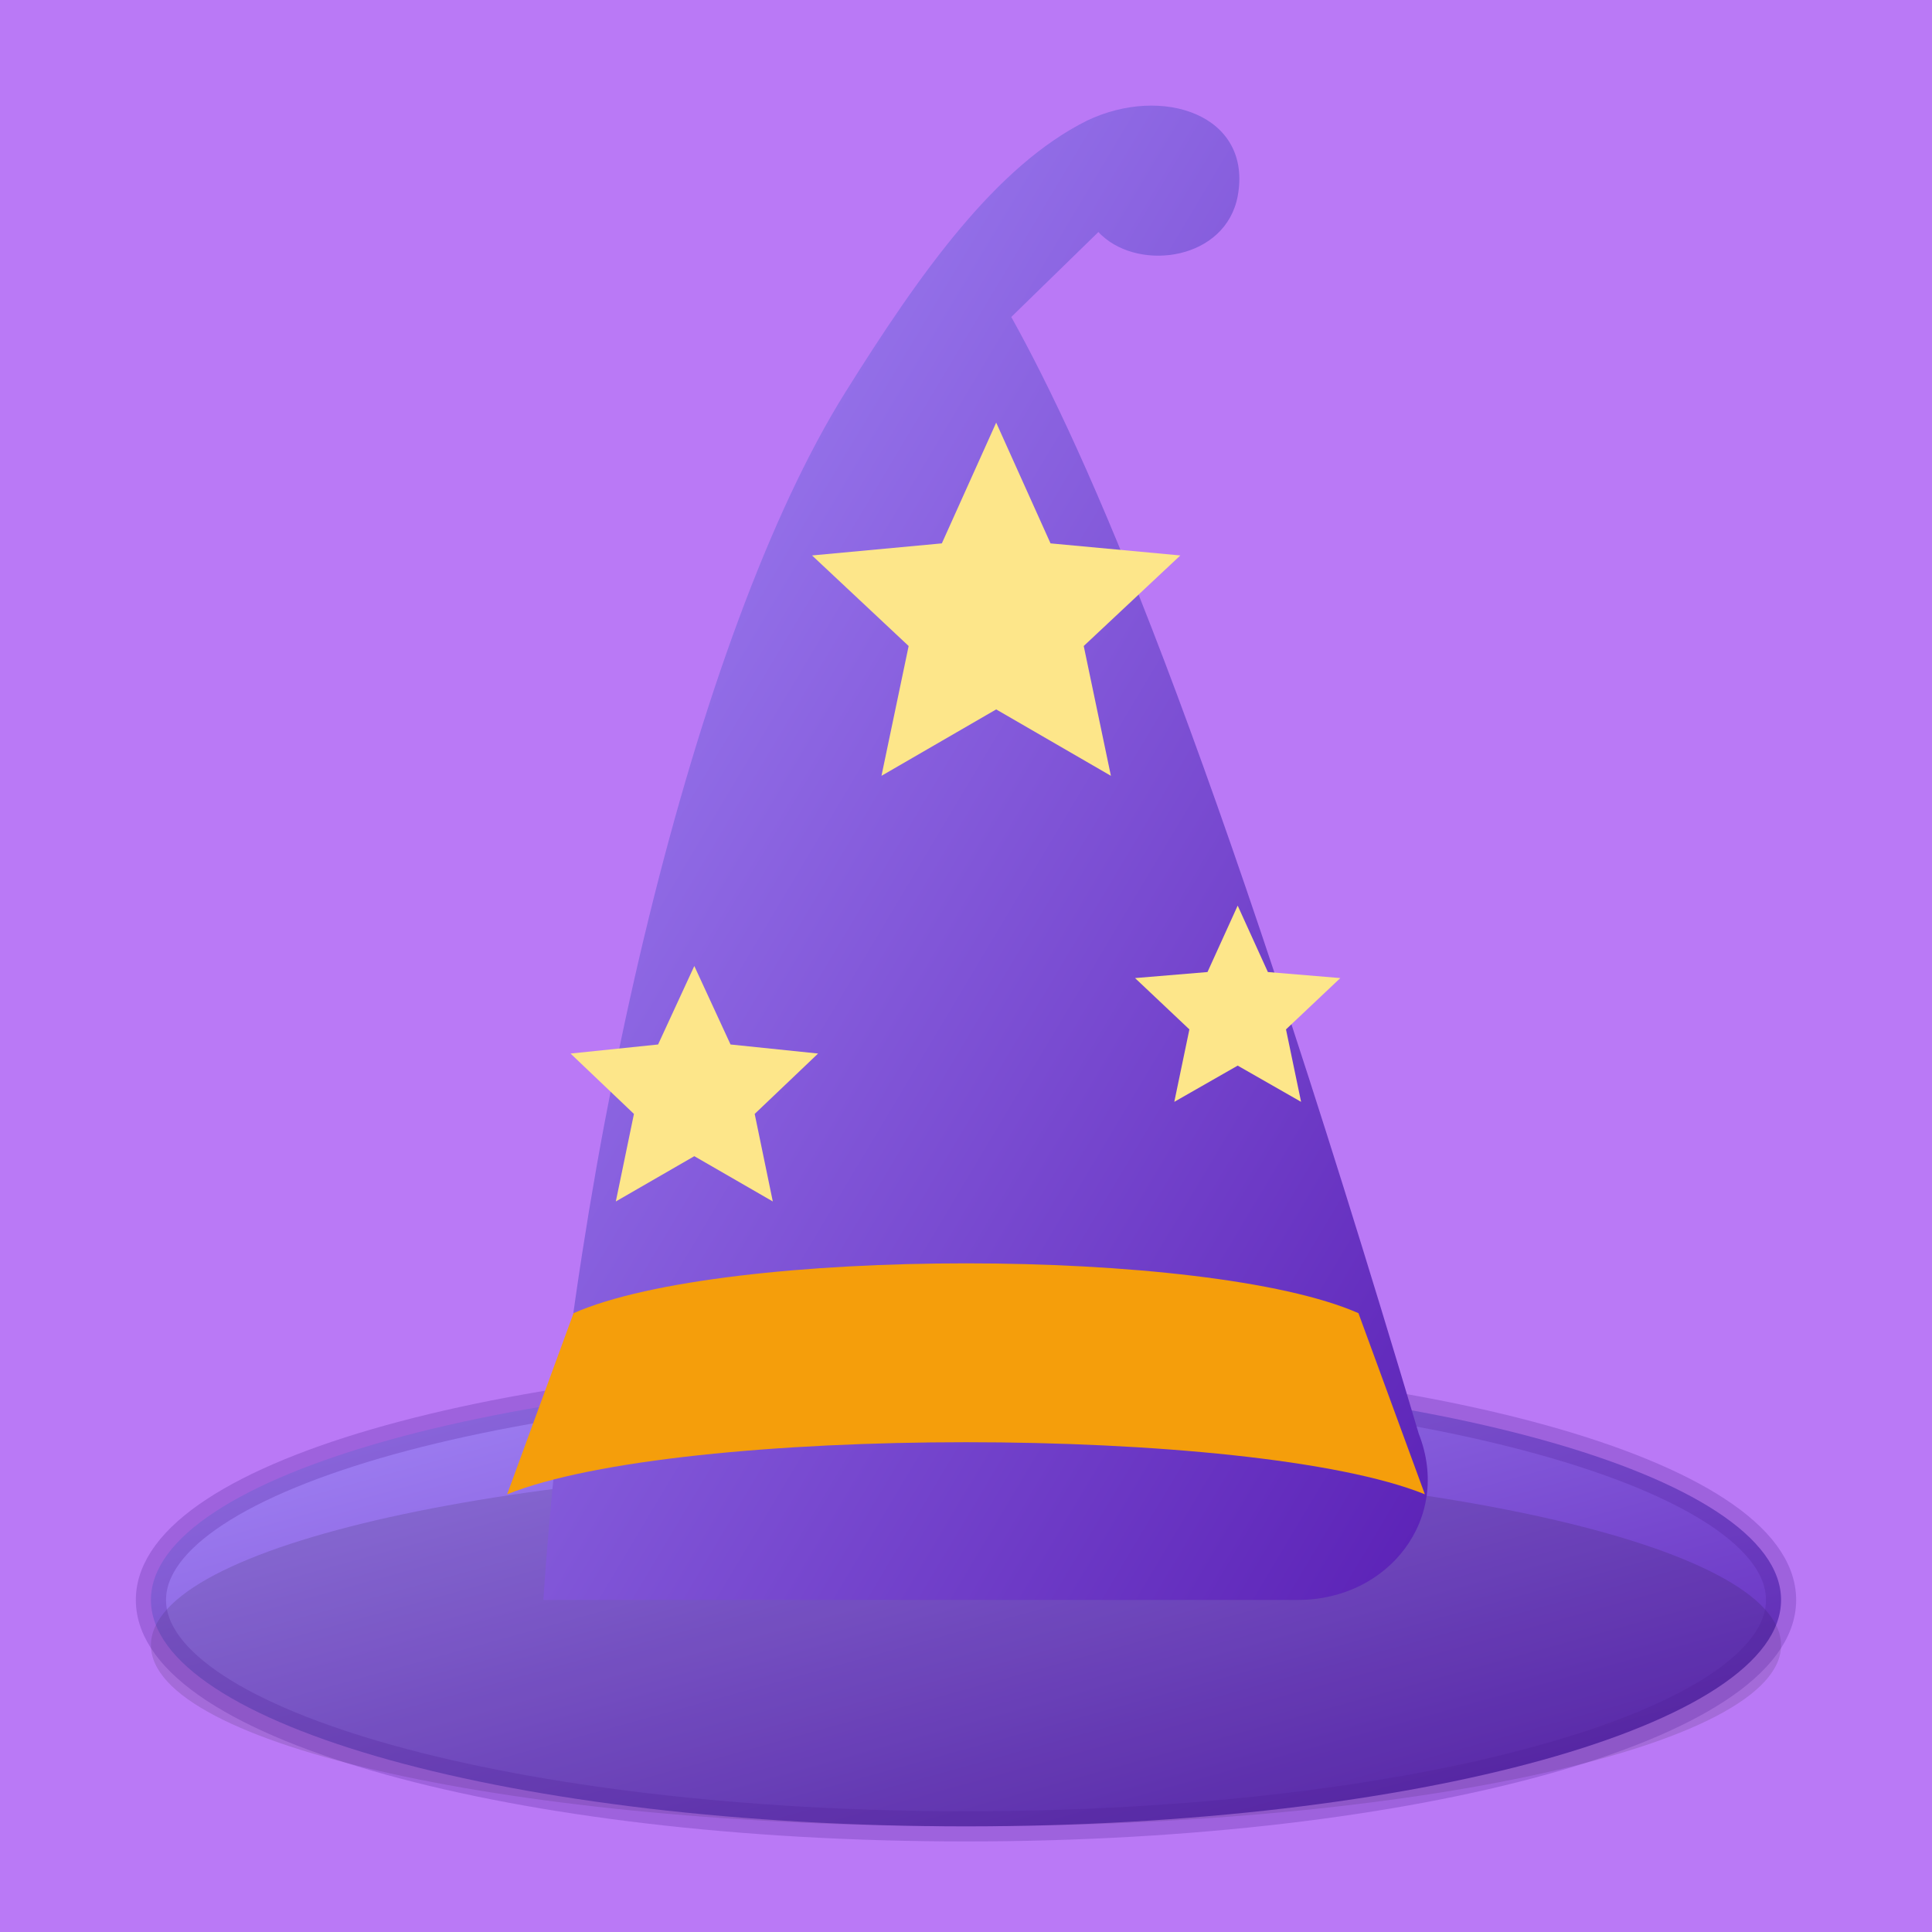
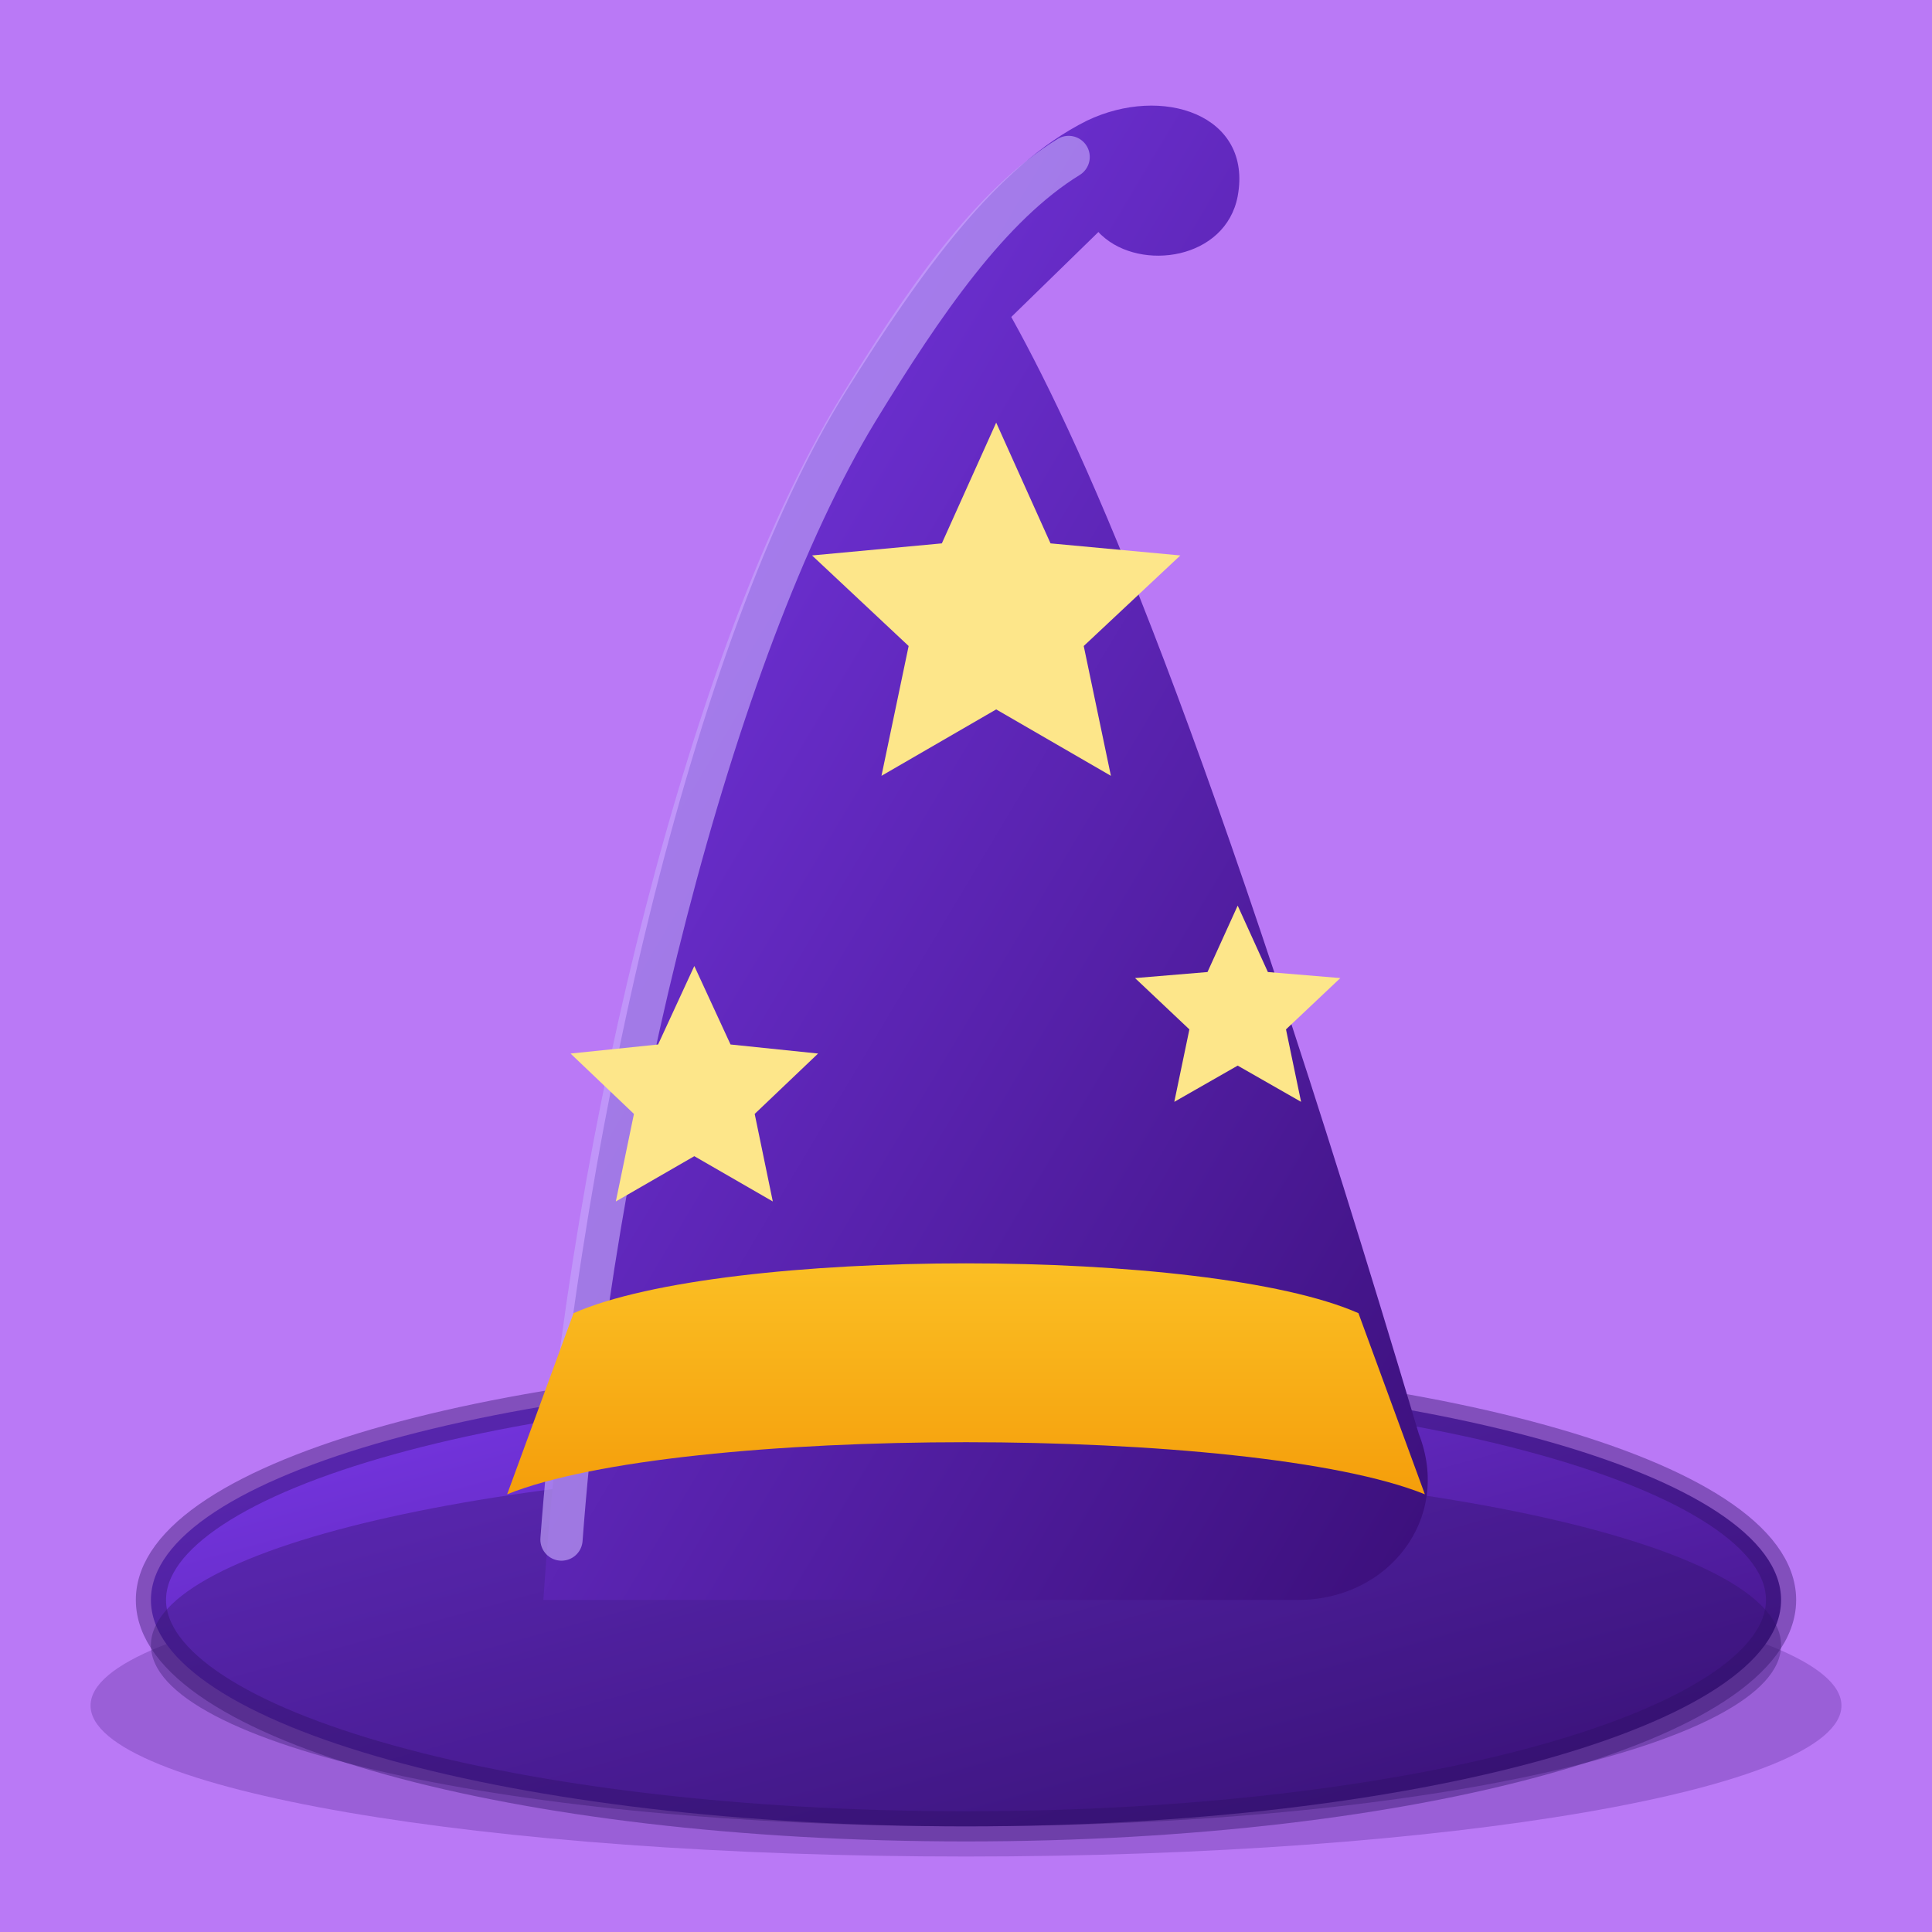
<svg xmlns="http://www.w3.org/2000/svg" viewBox="0 0 64 64">
  <defs>
    <linearGradient id="hatGradient" x1="0%" y1="0%" x2="100%" y2="100%">
-       <stop offset="0%" stop-color="#a78bfa" />
-       <stop offset="100%" stop-color="#5b21b6" />
+       <stop offset="0%" stop-color="#7c3aed" />
+       <stop offset="100%" stop-color="#3b0f7a" />
+     </linearGradient>
+     <linearGradient id="bandGradient" x1="0%" y1="0%" x2="0%" y2="100%">
+       <stop offset="0%" stop-color="#fbbf24" />
+       <stop offset="100%" stop-color="#f59e0b" />
    </linearGradient>
  </defs>
  <rect width="64" height="64" fill="#BA79F6" />
+   <ellipse cx="32" cy="56.5" rx="29" ry="5" fill="#3b0f7a" opacity="0.25" />
  <ellipse cx="32" cy="53" rx="27" ry="7.5" fill="url(#hatGradient)" />
-   <ellipse cx="32" cy="54.5" rx="27" ry="6" fill="#000000" opacity="0.12" />
-   <ellipse cx="32" cy="53" rx="27" ry="7.5" fill="none" stroke="#4c1d95" stroke-opacity="0.25" stroke-width="1" />
+   <ellipse cx="32" cy="54.5" rx="27" ry="6" fill="#2e1065" opacity="0.35" />
+   <ellipse cx="32" cy="53" rx="27" ry="7.5" fill="none" stroke="#2e1065" stroke-opacity="0.4" stroke-width="1" />
  <path d="M18 53            C 19 38 23 21 28 13            C 30.5 9 33 5.5 36 4            C 38.5 2.8 41.5 3.8 41 6.5            C 40.6 8.6 37.8 9 36.5 7.8            C 35.8 7.2 36.6 6.3 37.5 6.6            L 33.5 10.5            C 36 15 40 24 47 47.5            C 48.1 50.3 46 53 43 53            Z" fill="url(#hatGradient)" />
-   <path d="M19 43.5 C24 41.3 40 41.3 45 43.5 L47.2 49.5 C41.5 47.2 22.5 47.2 16.8 49.5 Z" fill="#f59e0b" />
+   <path d="M18.6 51            C 19.6 37.5 23.6 21.5 28.4 13.6            C 30.6 10 32.8 6.8 35.4 5.2" fill="none" stroke="#c4a5fb" stroke-opacity="0.65" stroke-width="1.4" stroke-linecap="round" />
+   <path d="M19 43.5 C24 41.3 40 41.3 45 43.5 L47.2 49.5 C41.5 47.2 22.5 47.2 16.8 49.5 Z" fill="url(#bandGradient)" />
  <g fill="#fde68a">
    <path d="M33 14 l1.8 4 4.3 0.4 -3.2 3 0.9 4.3 -3.8 -2.2 -3.8 2.2 0.9 -4.3 -3.2 -3 4.3 -0.4 Z" />
    <path d="M23 32 l1.2 2.6 2.9 0.3 -2.1 2 0.6 2.9 -2.6 -1.5 -2.6 1.5 0.6 -2.9 -2.1 -2 2.9 -0.3 Z" />
    <path d="M41 30 l1 2.2 2.4 0.2 -1.8 1.7 0.5 2.4 -2.1 -1.2 -2.1 1.2 0.5 -2.4 -1.8 -1.7 2.4 -0.2 Z" />
  </g>
</svg>
